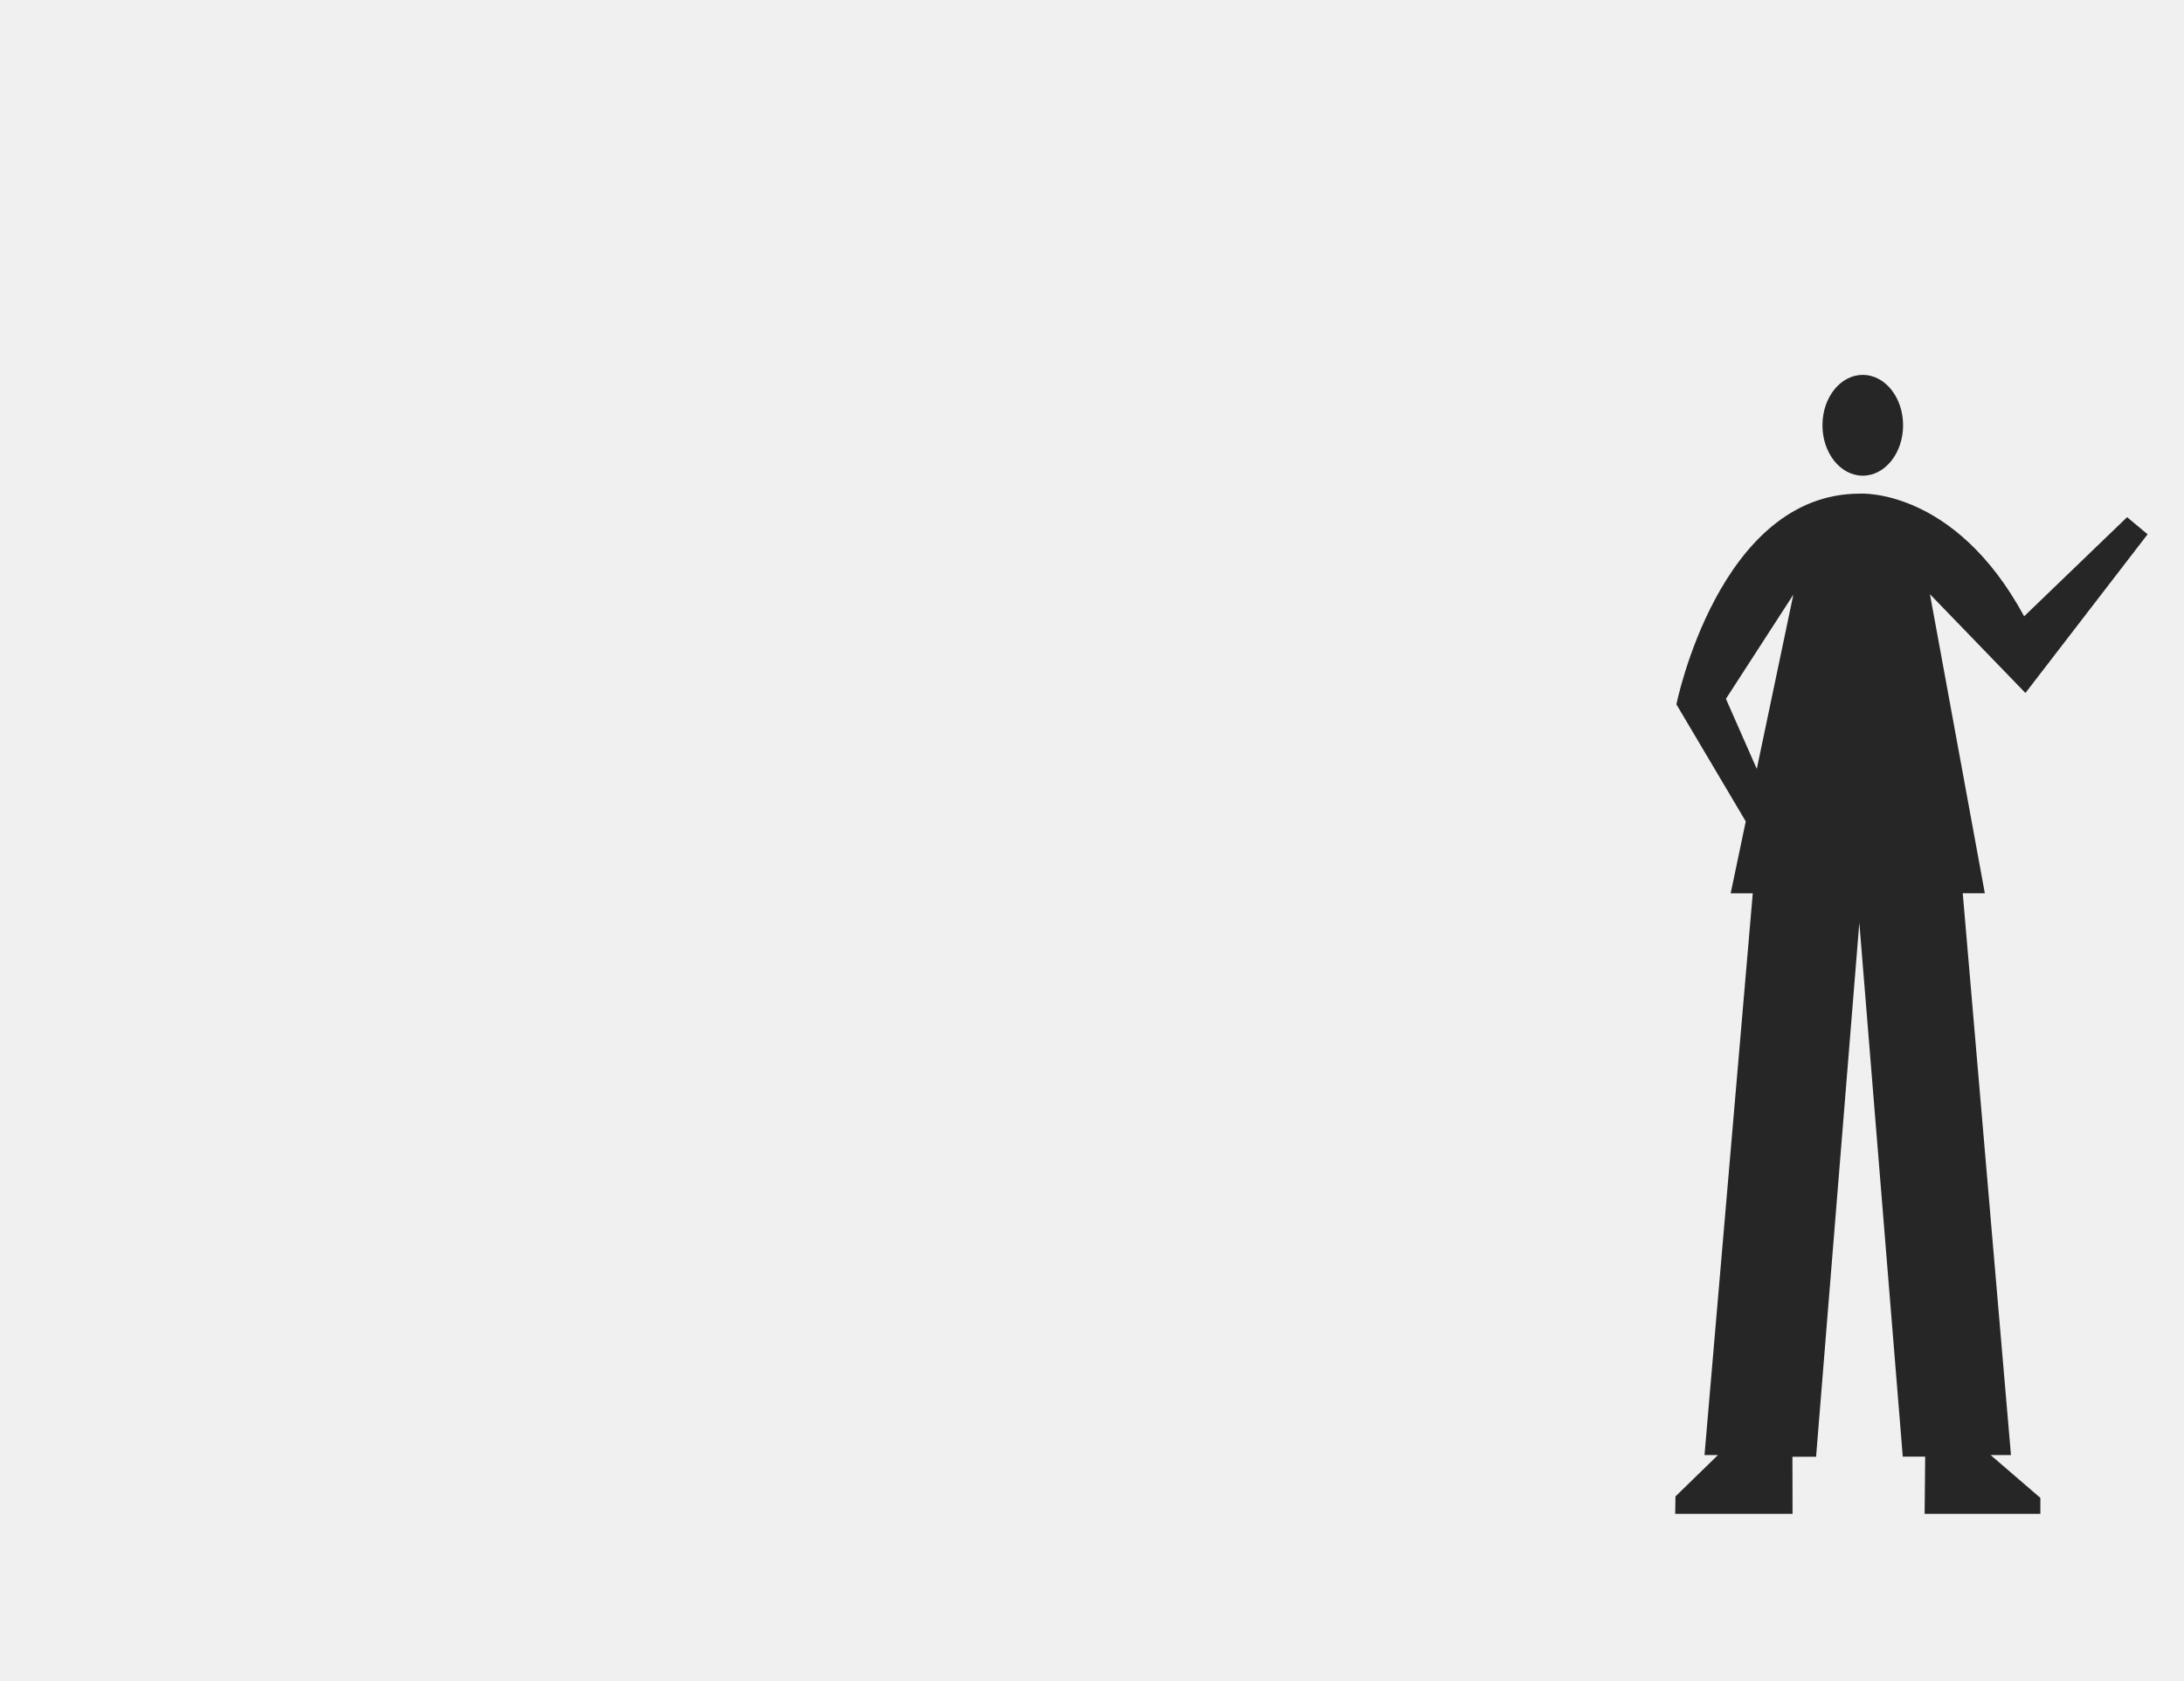
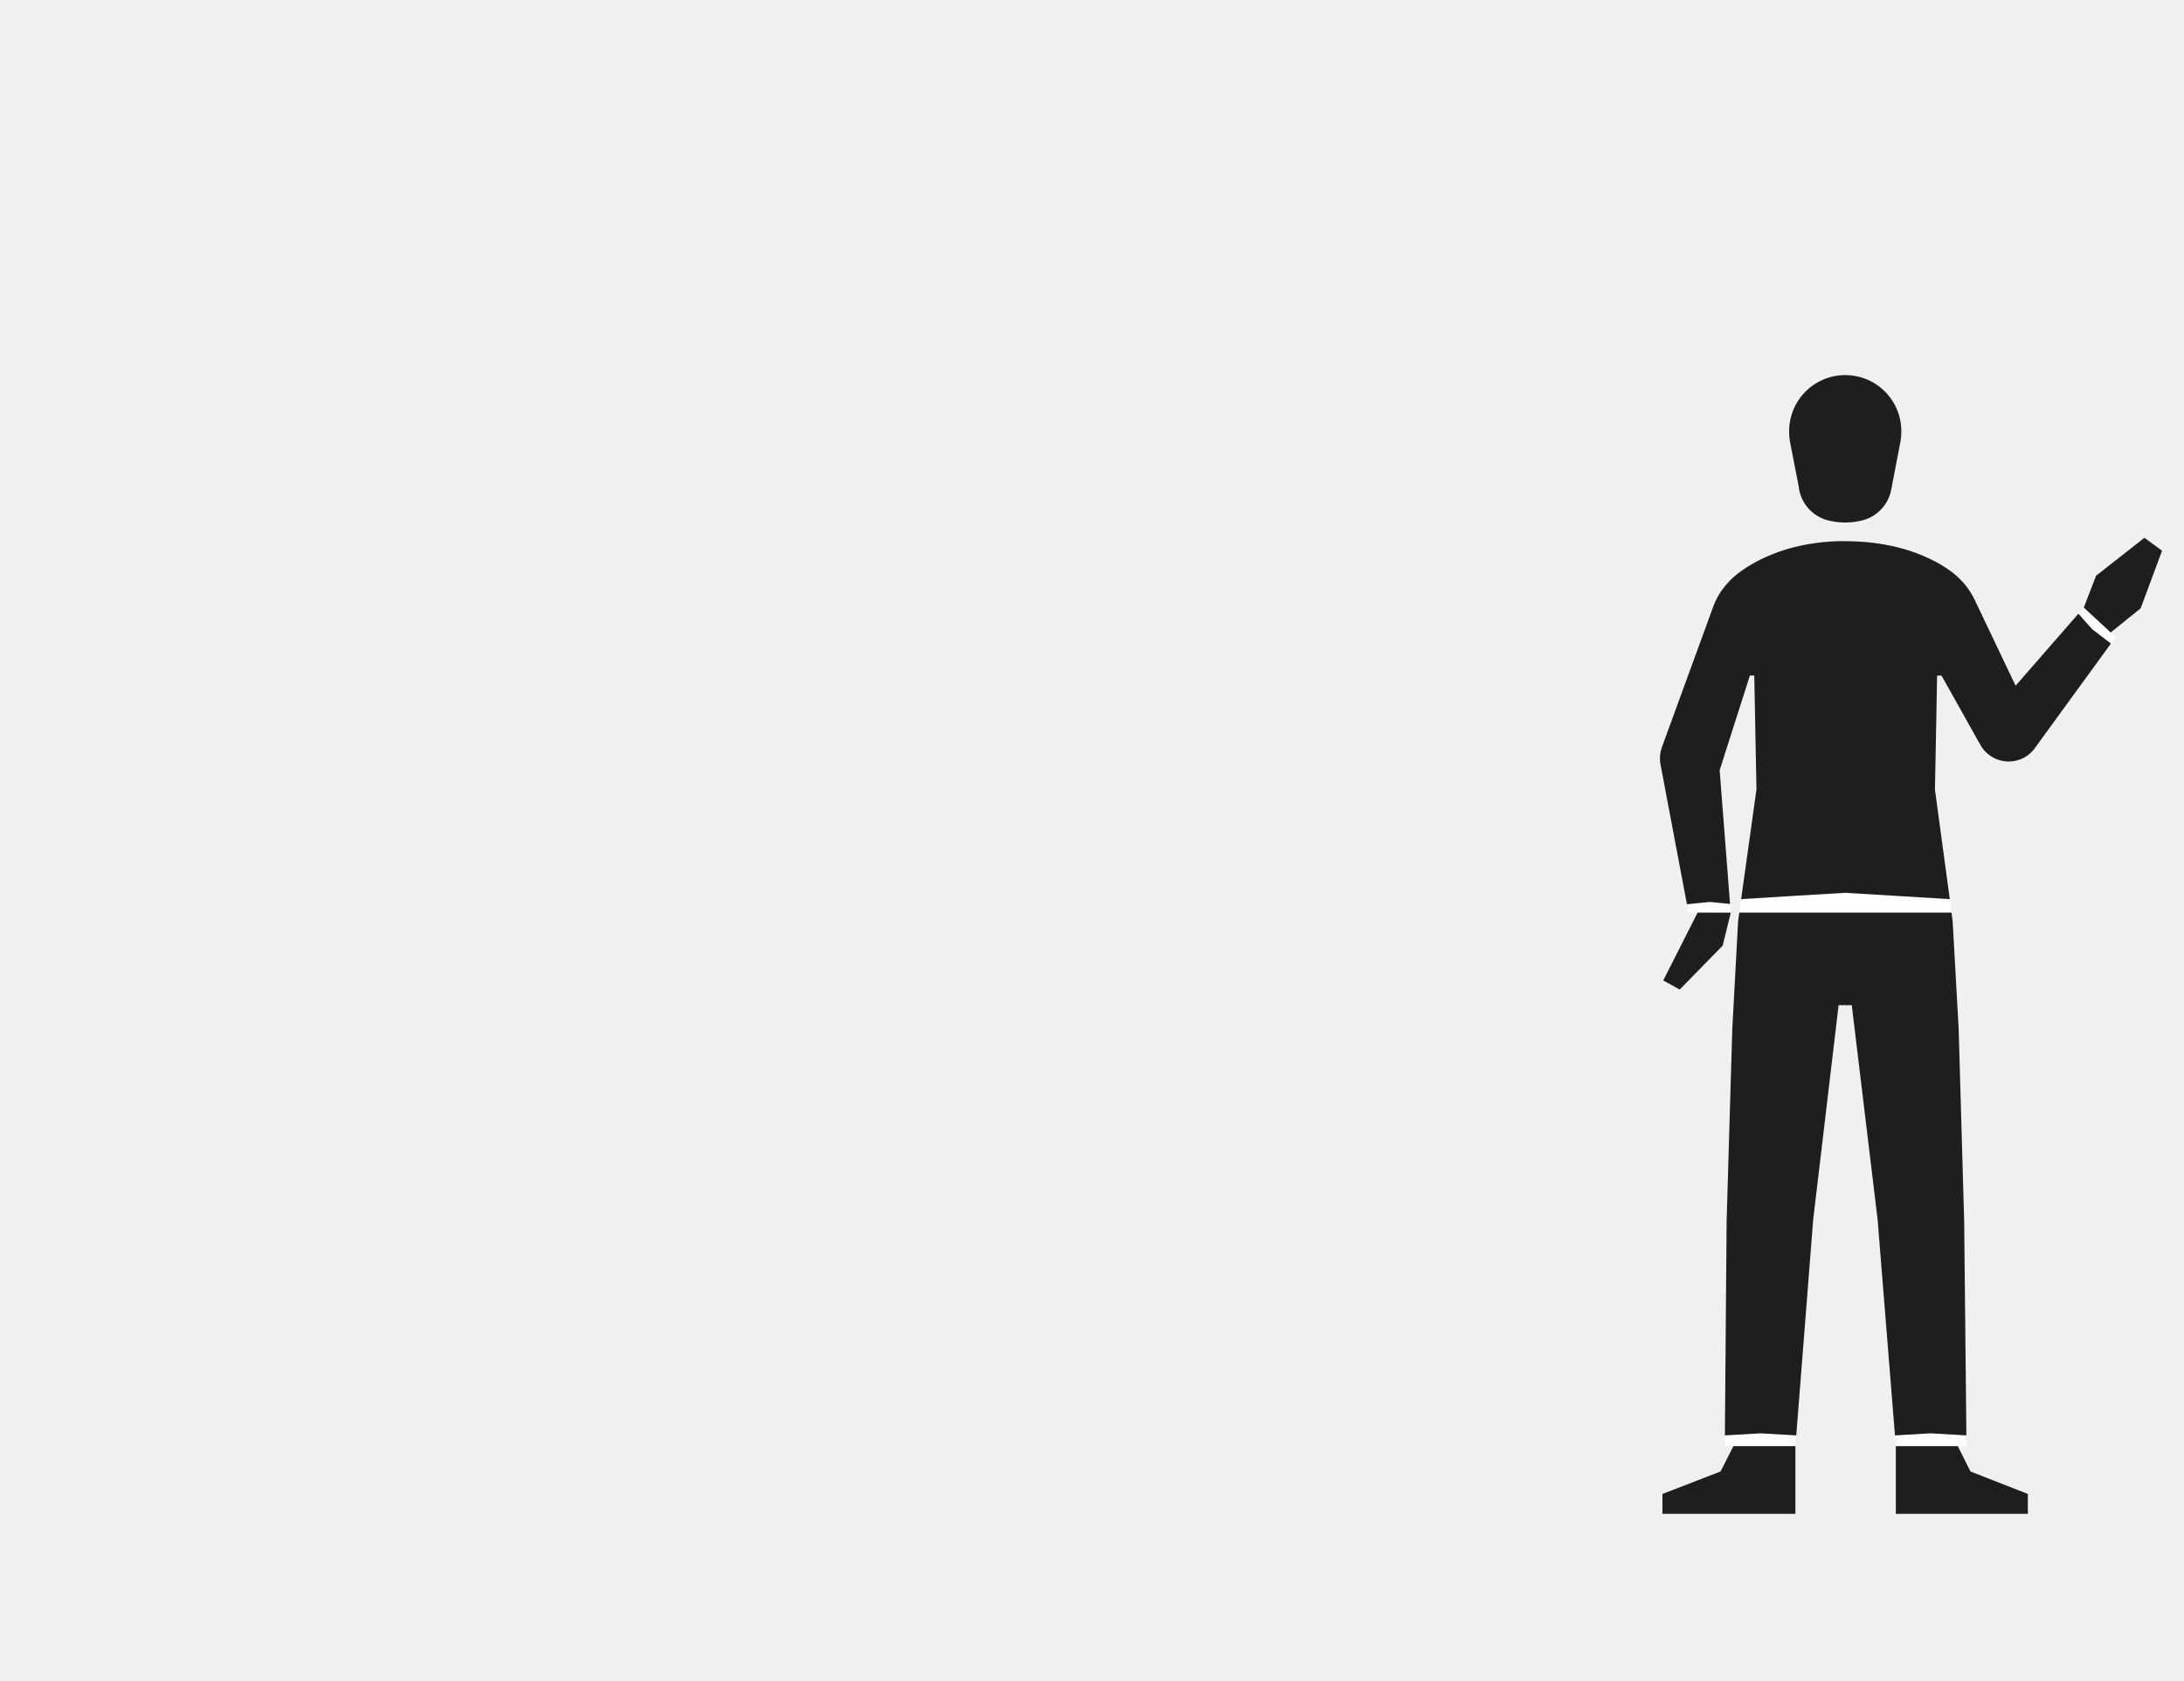
- <svg xmlns="http://www.w3.org/2000/svg" id="Capa_1" data-name="Capa 1" viewBox="0 0 1300 1000">
+ <svg xmlns="http://www.w3.org/2000/svg" id="Capa_3" data-name="Capa 3" viewBox="0 0 1300 1000">
  <defs>
-     <style>.cls-1{fill:#262626;}</style>
+     <style>.cls-1{fill:#fff;}.cls-2{fill:#1e1e1c;}</style>
  </defs>
-   <path class="cls-1" d="M1106.74,549.16,1081,867l-14.08,0L1067,901H997.13l.18-10.38L1022.59,866h-8l28.72-334.31-13.15,0,37.31-177.77-40.13,62L1046,458.31l-6.14,31.77-42-70.87S1023.11,293.8,1107,293.8c0,0,56.23-3.78,97.85,73l61.28-59,12.2,10.19-72.72,94.45-56.83-58.79,32.67,178h-13.15L1197,866h-12.11l29.61,25.5V901h-68.89l.33-34.07-13.34,0Z" />
-   <ellipse class="cls-1" cx="1108.79" cy="253.11" rx="24" ry="30" />
+   <polygon class="cls-1" points="1069.2 854.29 1068.69 860.71 1068.69 860.72 1034.09 860.71 1031.78 860.7 1031.78 860.71 1026.66 860.71 1026.72 854.28 1048 853.07 1069.2 854.29" />
+   <polygon class="cls-1" points="1128.47 860.72 1163.07 860.71 1165.36 860.7 1165.36 860.71 1170.53 860.71 1170.46 854.28 1149.18 853.07 1127.96 854.29 1128.47 860.62 1128.47 860.71 1128.47 860.71 1128.47 860.72" />
+   <path class="cls-1" d="M1161.61,543.16H1035.29l0-.11,1.08-7.7c3.46-.27,62-3.77,62-3.77l62.2,3.78,1,7.69Z" />
+   <polygon class="cls-1" points="1030.18 542.97 1030.18 542.96 1029.81 538.11 1029.5 538.08 1017.77 536.91 1013.41 537.36 1004.16 538.31 1005.06 543.17 1010.47 543.17 1010.48 543.17 1030.18 543.18 1030.18 543.17 1030.19 543.11 1030.19 543.1 1030.18 542.97" />
+   <polygon class="cls-1" points="1256.35 376.43 1256.36 376.42 1240.35 361.57 1237.13 365.27 1240.54 369.09 1241.1 369.72 1245.45 374.58 1250.89 378.74 1253.09 380.41 1256.52 383.03 1259.32 379.18 1256.35 376.43" />
+   <path class="cls-2" d="M1131.72,257.21a32.72,32.72,0,0,1-.39,5.07h0l-.5,2.59-4.93,25.65-.35,1.78a23.39,23.39,0,0,1-16.08,17.16h0a41.32,41.32,0,0,1-22.28,0h0a23.4,23.4,0,0,1-16.56-20.1l-4.78-24.44-.5-2.54,0-.08a34.2,34.2,0,0,1-.38-5.1,33.39,33.39,0,1,1,66.77,0Z" />
+   <path class="cls-2" d="M1065.35,262.39l.5,2.54C1065.65,264.1,1065.48,263.25,1065.35,262.39Z" />
+   <path class="cls-2" d="M1131.33,262.29c-.13.88-.3,1.74-.5,2.59Z" />
+   <polygon class="cls-2" points="1170.47 854.28 1170.46 854.28 1149.18 853.07 1127.96 854.29 1117.62 725.76 1102.24 598.26 1102.24 598.25 1094.41 598.24 1094.41 598.25 1092.62 613.38 1079.29 725.76 1069.2 854.29 1048 853.07 1026.72 854.28 1027.75 726.65 1031.13 612.18 1034.41 551.62 1034.6 548.14 1035.29 543.16 1161.62 543.16 1162.29 548.14 1165.86 612.18 1169.15 726.65 1169.15 726.66 1170.47 854.28" />
+   <polygon class="cls-2" points="1068.69 860.72 1068.69 901 989.55 901 989.55 889.16 1016.51 878.73 1024.16 875.77 1026.58 871 1026.58 870.99 1031.78 860.71 1031.78 860.71 1031.78 860.7 1034.09 860.71 1068.69 860.72" />
+   <polygon class="cls-2" points="1030.23 543.18 1025.79 561.24 1025.42 562.79 999.83 588.94 990.02 583.54 1004.98 554.01 1010.48 543.17 1030.18 543.18 1030.23 543.18" />
+   <polygon class="cls-2" points="1207.05 889.16 1207.05 901 1128.47 901 1128.47 860.72 1163.07 860.71 1165.36 860.7 1165.36 860.71 1170.65 871.29 1170.65 871.3 1172.89 875.77 1183.17 879.8 1207.05 889.16" />
+   <path class="cls-2" d="M1253.09,380.41l-2.2-1.67-5.44-4.16-4.35-4.86-.56-.63-3.41-3.82h0l-37.37,42.85-24-50.37-.06-.12-.57-1.18-.07-.17-.29-.56-.29-.55c-.16-.31-.32-.61-.5-.91s-.29-.52-.45-.77-.26-.45-.4-.66-.36-.59-.55-.87a43,43,0,0,0-7-8.31h0l-.13-.12-.23-.23-.35-.32c-.39-.36-1-.86-1.7-1.45l-.2-.17-.42-.33-.46-.35c-.62-.49-1.33-1-2.14-1.58l-1.26-.87-.69-.44c-.23-.16-.47-.31-.71-.46l-.75-.47-.78-.48-.82-.48-.84-.5-1.8-1-1-.5-1-.5c-.33-.17-.67-.34-1-.5s-.69-.35-1-.51l-1-.45c-.71-.33-1.44-.65-2.2-1-.26-.11-.52-.23-.79-.33-1.38-.58-2.83-1.15-4.37-1.7-.86-.32-1.76-.63-2.69-.93s-1.86-.6-2.83-.89-2.13-.62-3.23-.91c-.93-.25-1.87-.49-2.84-.72l-1.61-.37-1.23-.27c-1.24-.26-2.51-.51-3.81-.74-2.32-.41-4.72-.76-7.23-1.06q-1.87-.21-3.84-.39c-1.3-.11-2.63-.21-4-.29-2.71-.16-5.51-.25-8.41-.25l-1.83,0-1.8,0c-.67,0-1.34,0-2,.07-2,.07-3.91.2-5.79.37-.83.06-1.66.15-2.48.23-1.06.11-2.1.24-3.13.38l-1.54.22-1.51.23c-.5.07-1,.16-1.48.24-.66.12-1.32.23-2,.36h0l-1.69.33-2,.43c-.54.11-1.06.24-1.58.37l-1.14.27-2.23.59-.82.22c-.81.23-1.6.46-2.39.71-1,.3-1.89.6-2.8.91l-1.36.46-1.32.48c-.86.32-1.71.65-2.54,1l-.74.31c-.28.1-.56.22-.83.34-.69.28-1.35.57-2,.86a88.46,88.46,0,0,0-10.43,5.5l-.62.39-.73.46-.7.46-.66.44c-.21.15-.42.3-.63.43l-.6.43c-.2.13-.39.27-.58.41l-.85.62c-.24.17-.46.35-.67.52l-.76.58-.12.1-.75.62c-.24.18-.44.37-.64.54l-.5.44a4.87,4.87,0,0,0-.39.36h0l-.16.14c-.09.09-.17.16-.22.22l-.09.08-.46.43-.45.43-.89.89a43.43,43.43,0,0,0-4,4.76c-.25.34-.49.68-.72,1-.48.69-.93,1.39-1.37,2.11s-.82,1.4-1.2,2.13a.8.8,0,0,0-.08.16,42.58,42.58,0,0,0-2,4.51l-.06.17-.38,1-30.16,82.57-.09.25h0c-.09.26-.19.52-.27.78-.17.53-.32,1.08-.45,1.63s-.22,1.09-.3,1.65c0,.14,0,.3-.05.45a19.16,19.16,0,0,0,0,4.54l.06.43a.19.19,0,0,0,0,.08l.3,1.58,15.58,82.42,9.25-.95,4.36-.44,11.73,1.16.31,0-5.95-76.59-.23-2.91.07-.22,1.33-4.16,1.56-4.9,3.5-11,8-25,3.54-11.12h2.61l.28,14.3.72,37.66.09,4.47.22,11.29h0l-9.13,65.35h0c3.46-.27,62-3.77,62-3.77l62.2,3.78h0L1151.76,470h0l.18-9.71.12-6.06.73-38.61.25-13.52h2.61l1.5,2.66,3.65,6.5,17.73,31.6.18.33h0a19.32,19.32,0,0,0,19,9.91l1-.13c.65-.11,1.29-.25,1.91-.41.31-.08.62-.18.92-.28s.61-.2.9-.3c.56-.22,1.11-.45,1.64-.7.32-.16.63-.33.94-.5s.54-.3.81-.47a19.66,19.66,0,0,0,4.84-4.29l.07-.09,1-1.4L1256.52,383Zm-93,23.11a1.64,1.64,0,0,0,0-.23l0,.23Z" />
+   <polygon class="cls-2" points="1286.94 327.77 1286.94 327.78 1274.18 362.07 1267.35 367.57 1266.88 367.95 1256.37 376.43 1256.36 376.42 1240.37 361.59 1247.65 342.67 1247.66 342.66 1276.44 320.08 1276.45 320.08 1286.94 327.77" />
</svg>
